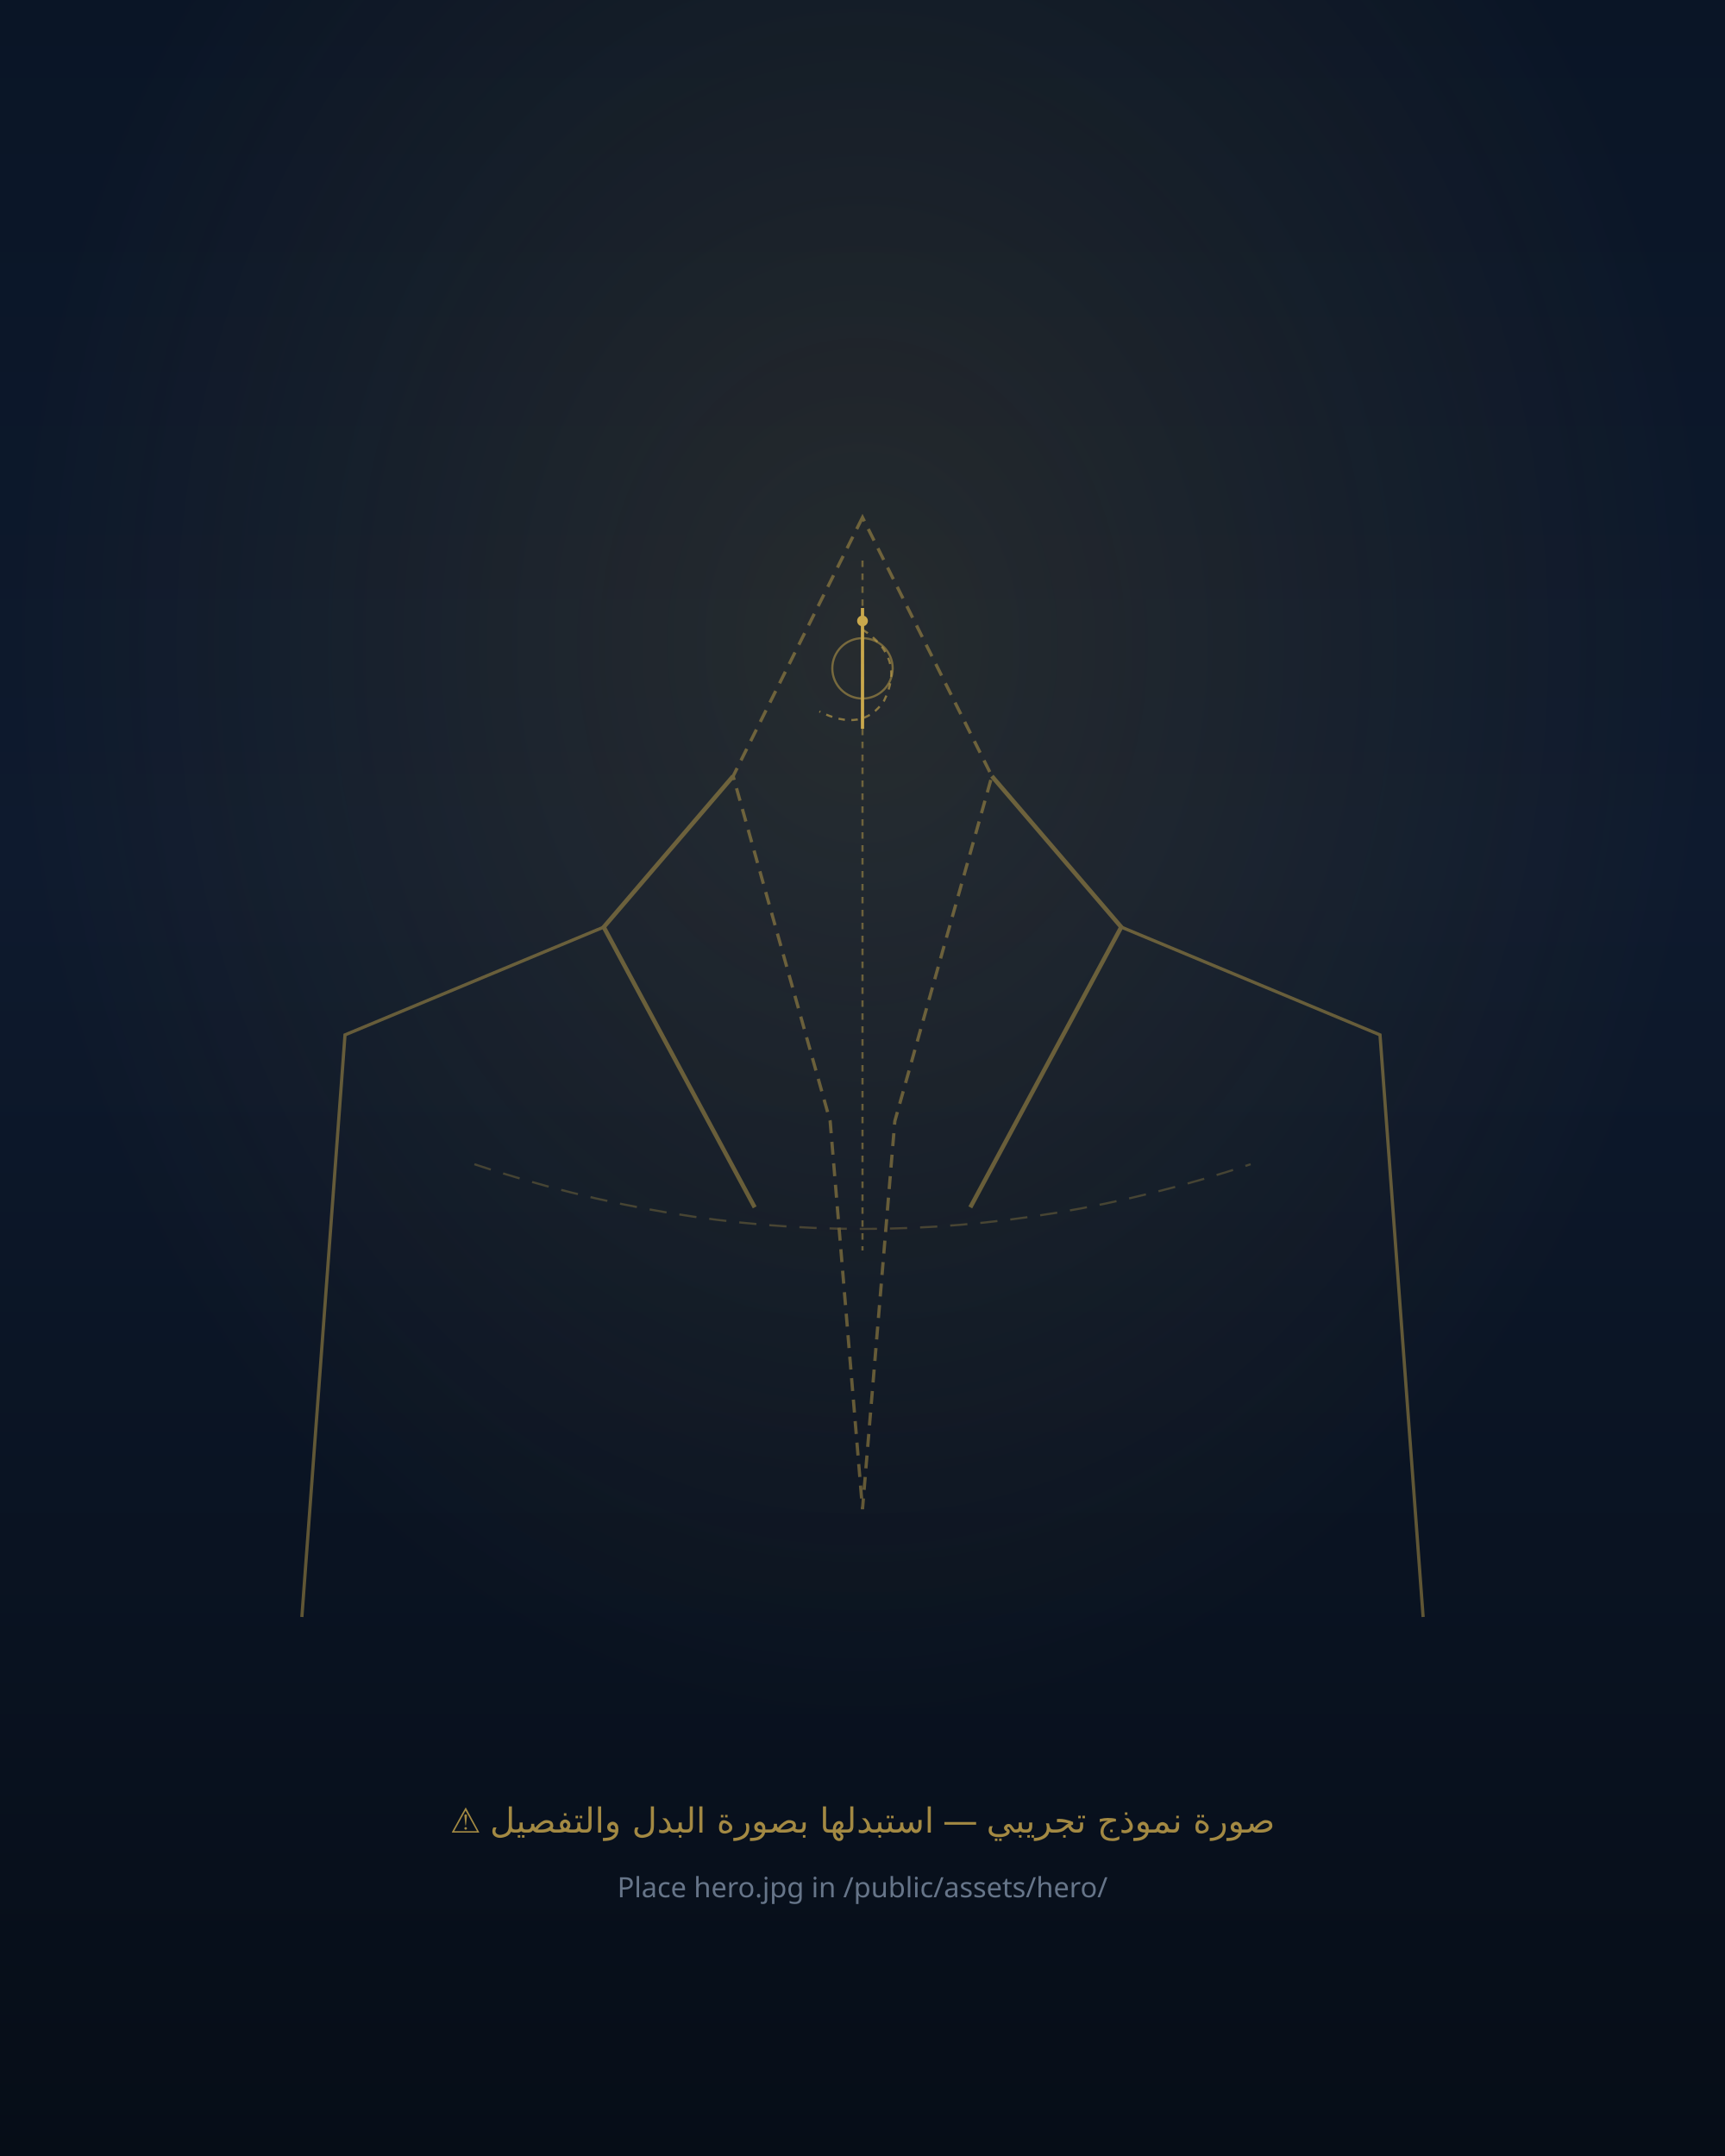
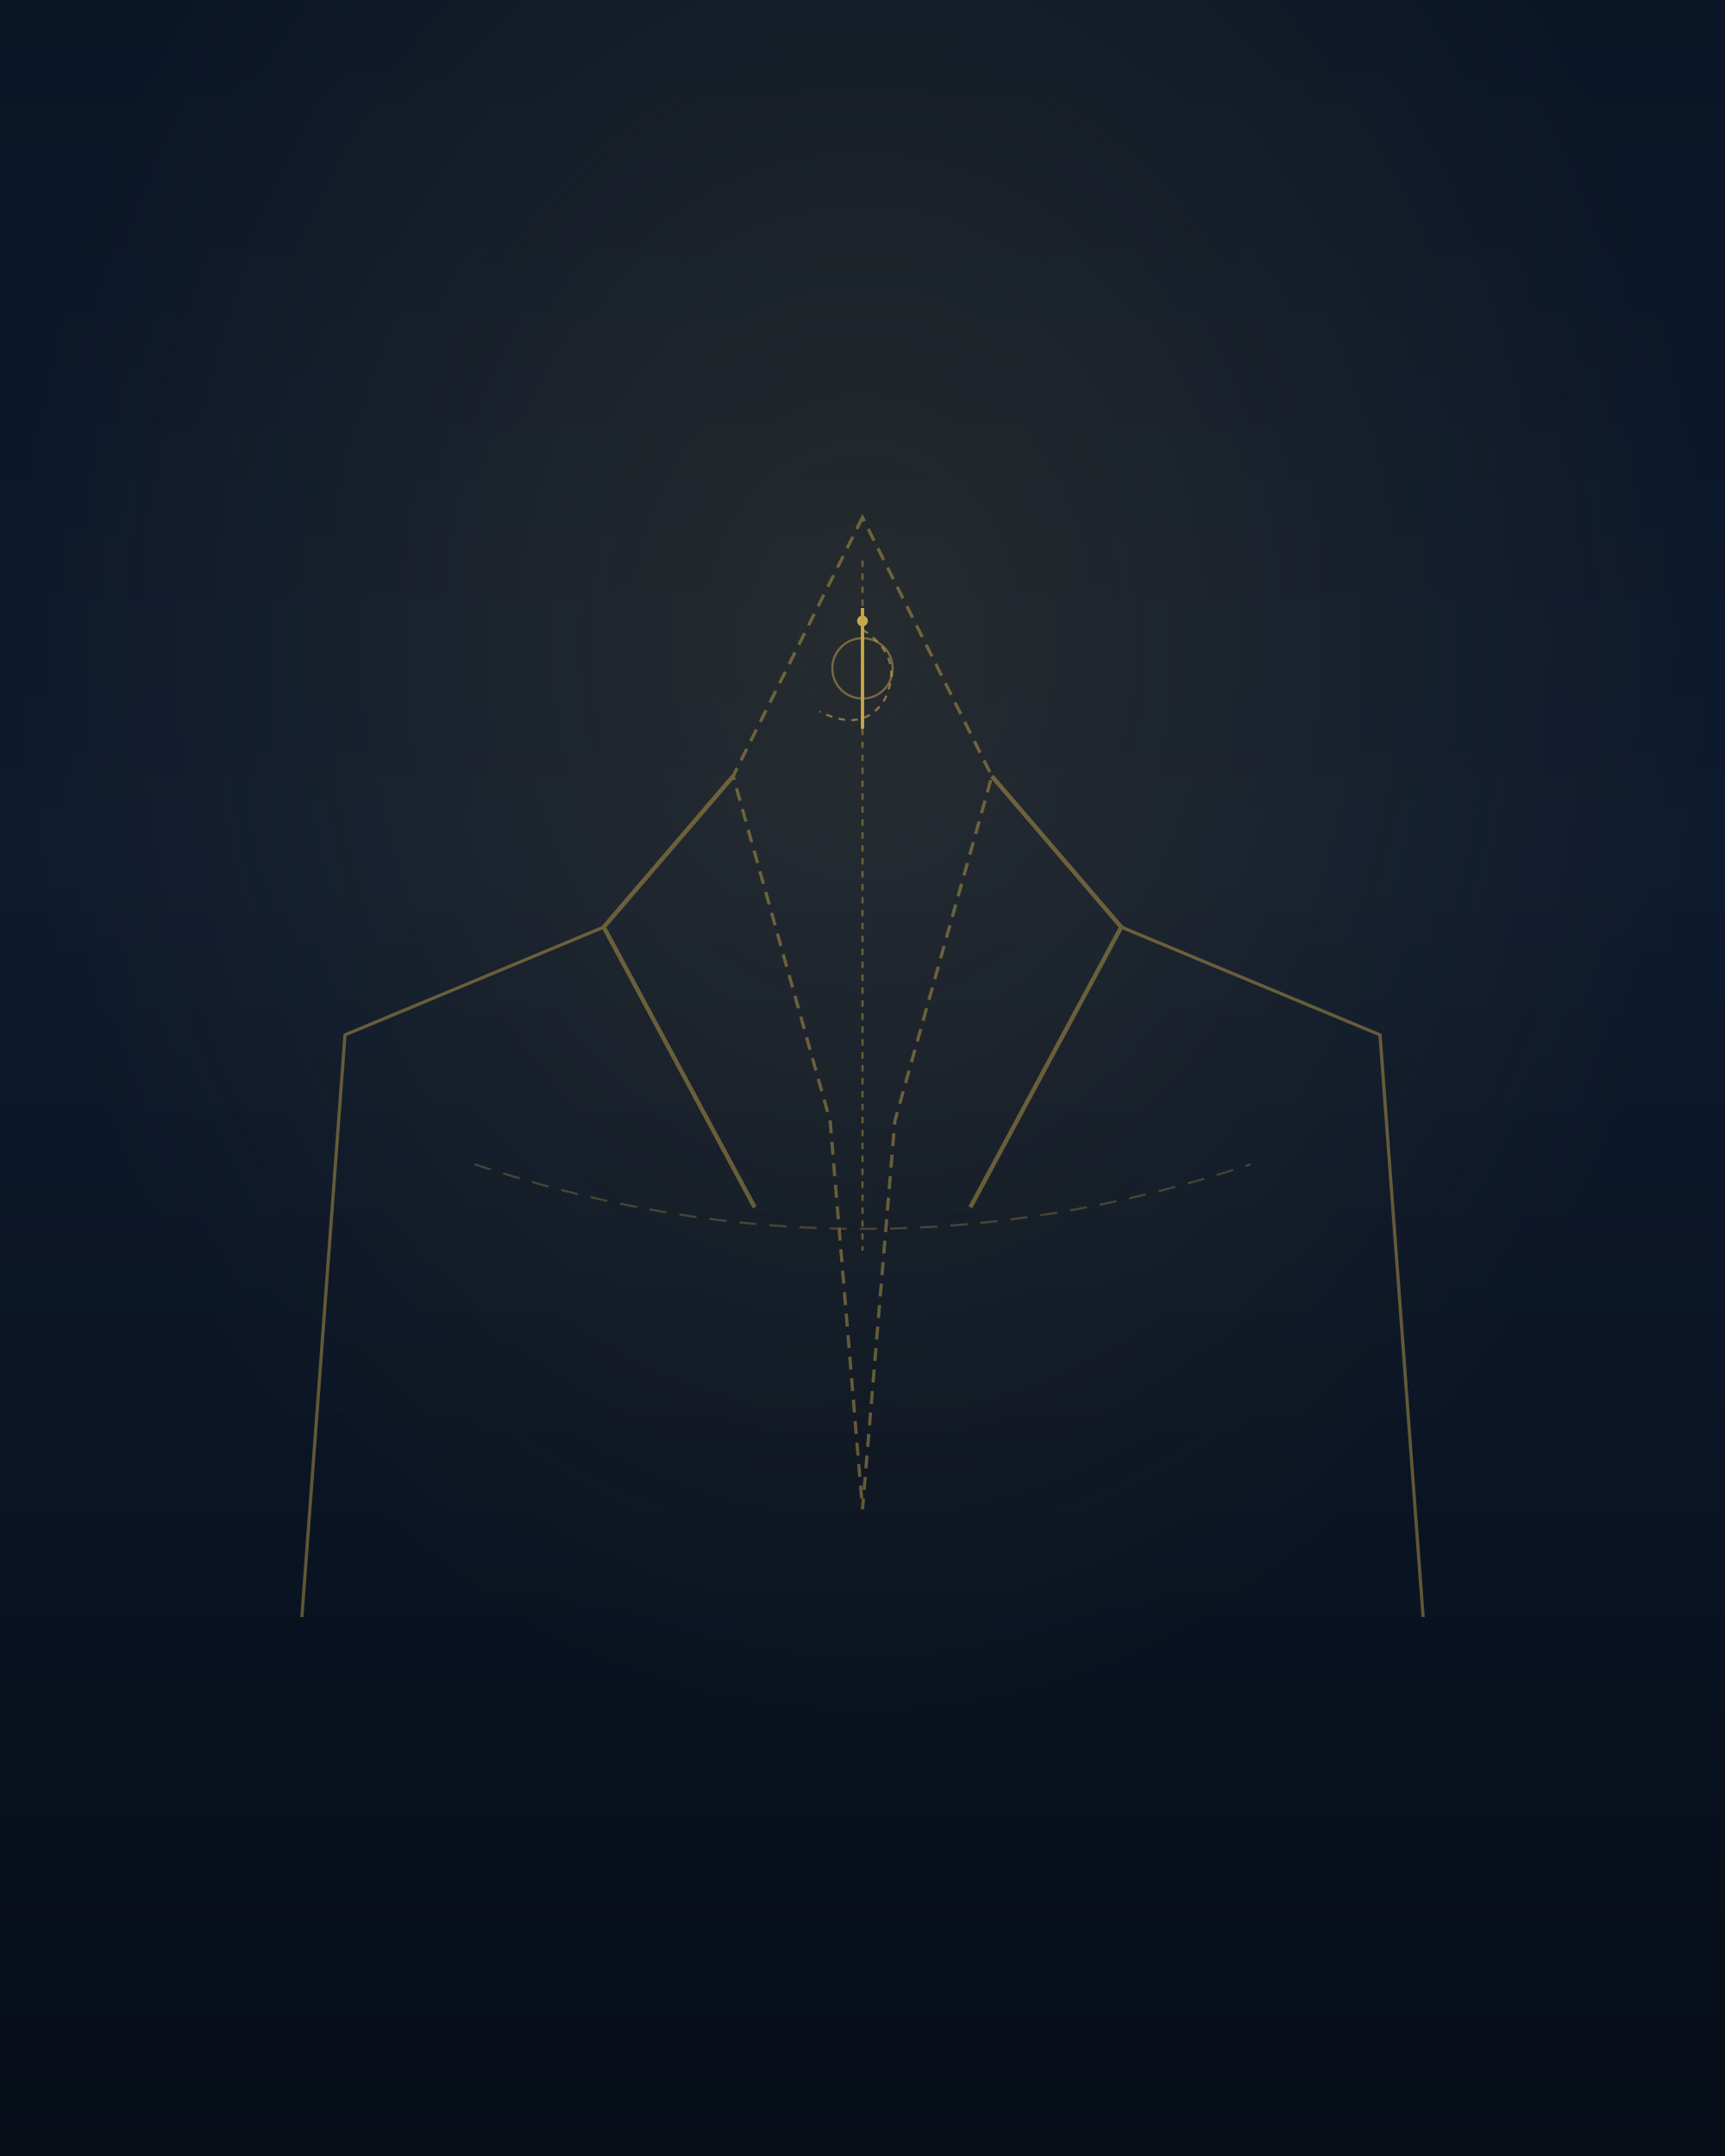
<svg xmlns="http://www.w3.org/2000/svg" width="800" height="1000" viewBox="0 0 800 1000">
  <defs>
    <linearGradient id="bg" x1="0" y1="0" x2="0" y2="1">
      <stop offset="0%" stop-color="#0a1526" />
      <stop offset="40%" stop-color="#0e1a2e" />
      <stop offset="100%" stop-color="#060d17" />
    </linearGradient>
    <radialGradient id="glow" cx="50%" cy="30%" r="50%">
      <stop offset="0%" stop-color="#b8973e" stop-opacity="0.15" />
      <stop offset="100%" stop-color="#b8973e" stop-opacity="0" />
    </radialGradient>
  </defs>
  <rect width="800" height="1000" fill="url(#bg)" />
  <rect width="800" height="1000" fill="url(#glow)" />
  <g opacity="0.45" stroke="#c9a84c" stroke-width="1.5" fill="none">
    <path d="M400 240 L340 360 L385 520 L400 700 L415 520 L460 360 Z" stroke-dasharray="6 4" />
    <path d="M340 360 L280 430 L350 560" stroke-width="2" />
    <path d="M460 360 L520 430 L450 560" stroke-width="2" />
    <path d="M280 430 L160 480 L140 750" stroke-width="1.5" />
    <path d="M520 430 L640 480 L660 750" stroke-width="1.5" />
    <line x1="400" y1="260" x2="400" y2="580" stroke-width="1" stroke-dasharray="3 3" />
    <path d="M220 540 Q400 600 580 540" stroke="#c9a84c" stroke-width="1" stroke-dasharray="8 6" opacity="0.6" />
  </g>
  <g transform="translate(400, 310)" stroke="#c9a84c" fill="none">
    <ellipse cx="0" cy="0" rx="14" ry="14" stroke-width="1" opacity="0.5" />
    <line x1="0" y1="-28" x2="0" y2="28" stroke-width="1.5" />
    <circle cx="0" cy="-22" r="2" fill="#c9a84c" />
    <path d="M0 -18 Q20 -5 10 15 Q0 30 -20 20" stroke-width="1" stroke-dasharray="3 3" opacity="0.6" />
  </g>
-   <text x="400" y="850" fill="#c9a84c" text-anchor="middle" font-size="16" font-family="'Tajawal', sans-serif" opacity="0.8">⚠️ صورة نموذج تجريبي — استبدلها بصورة البدل والتفصيل</text>
-   <text x="400" y="880" fill="#8fa0b8" text-anchor="middle" font-size="13" font-family="sans-serif" opacity="0.7">Place hero.jpg in /public/assets/hero/</text>
</svg>
